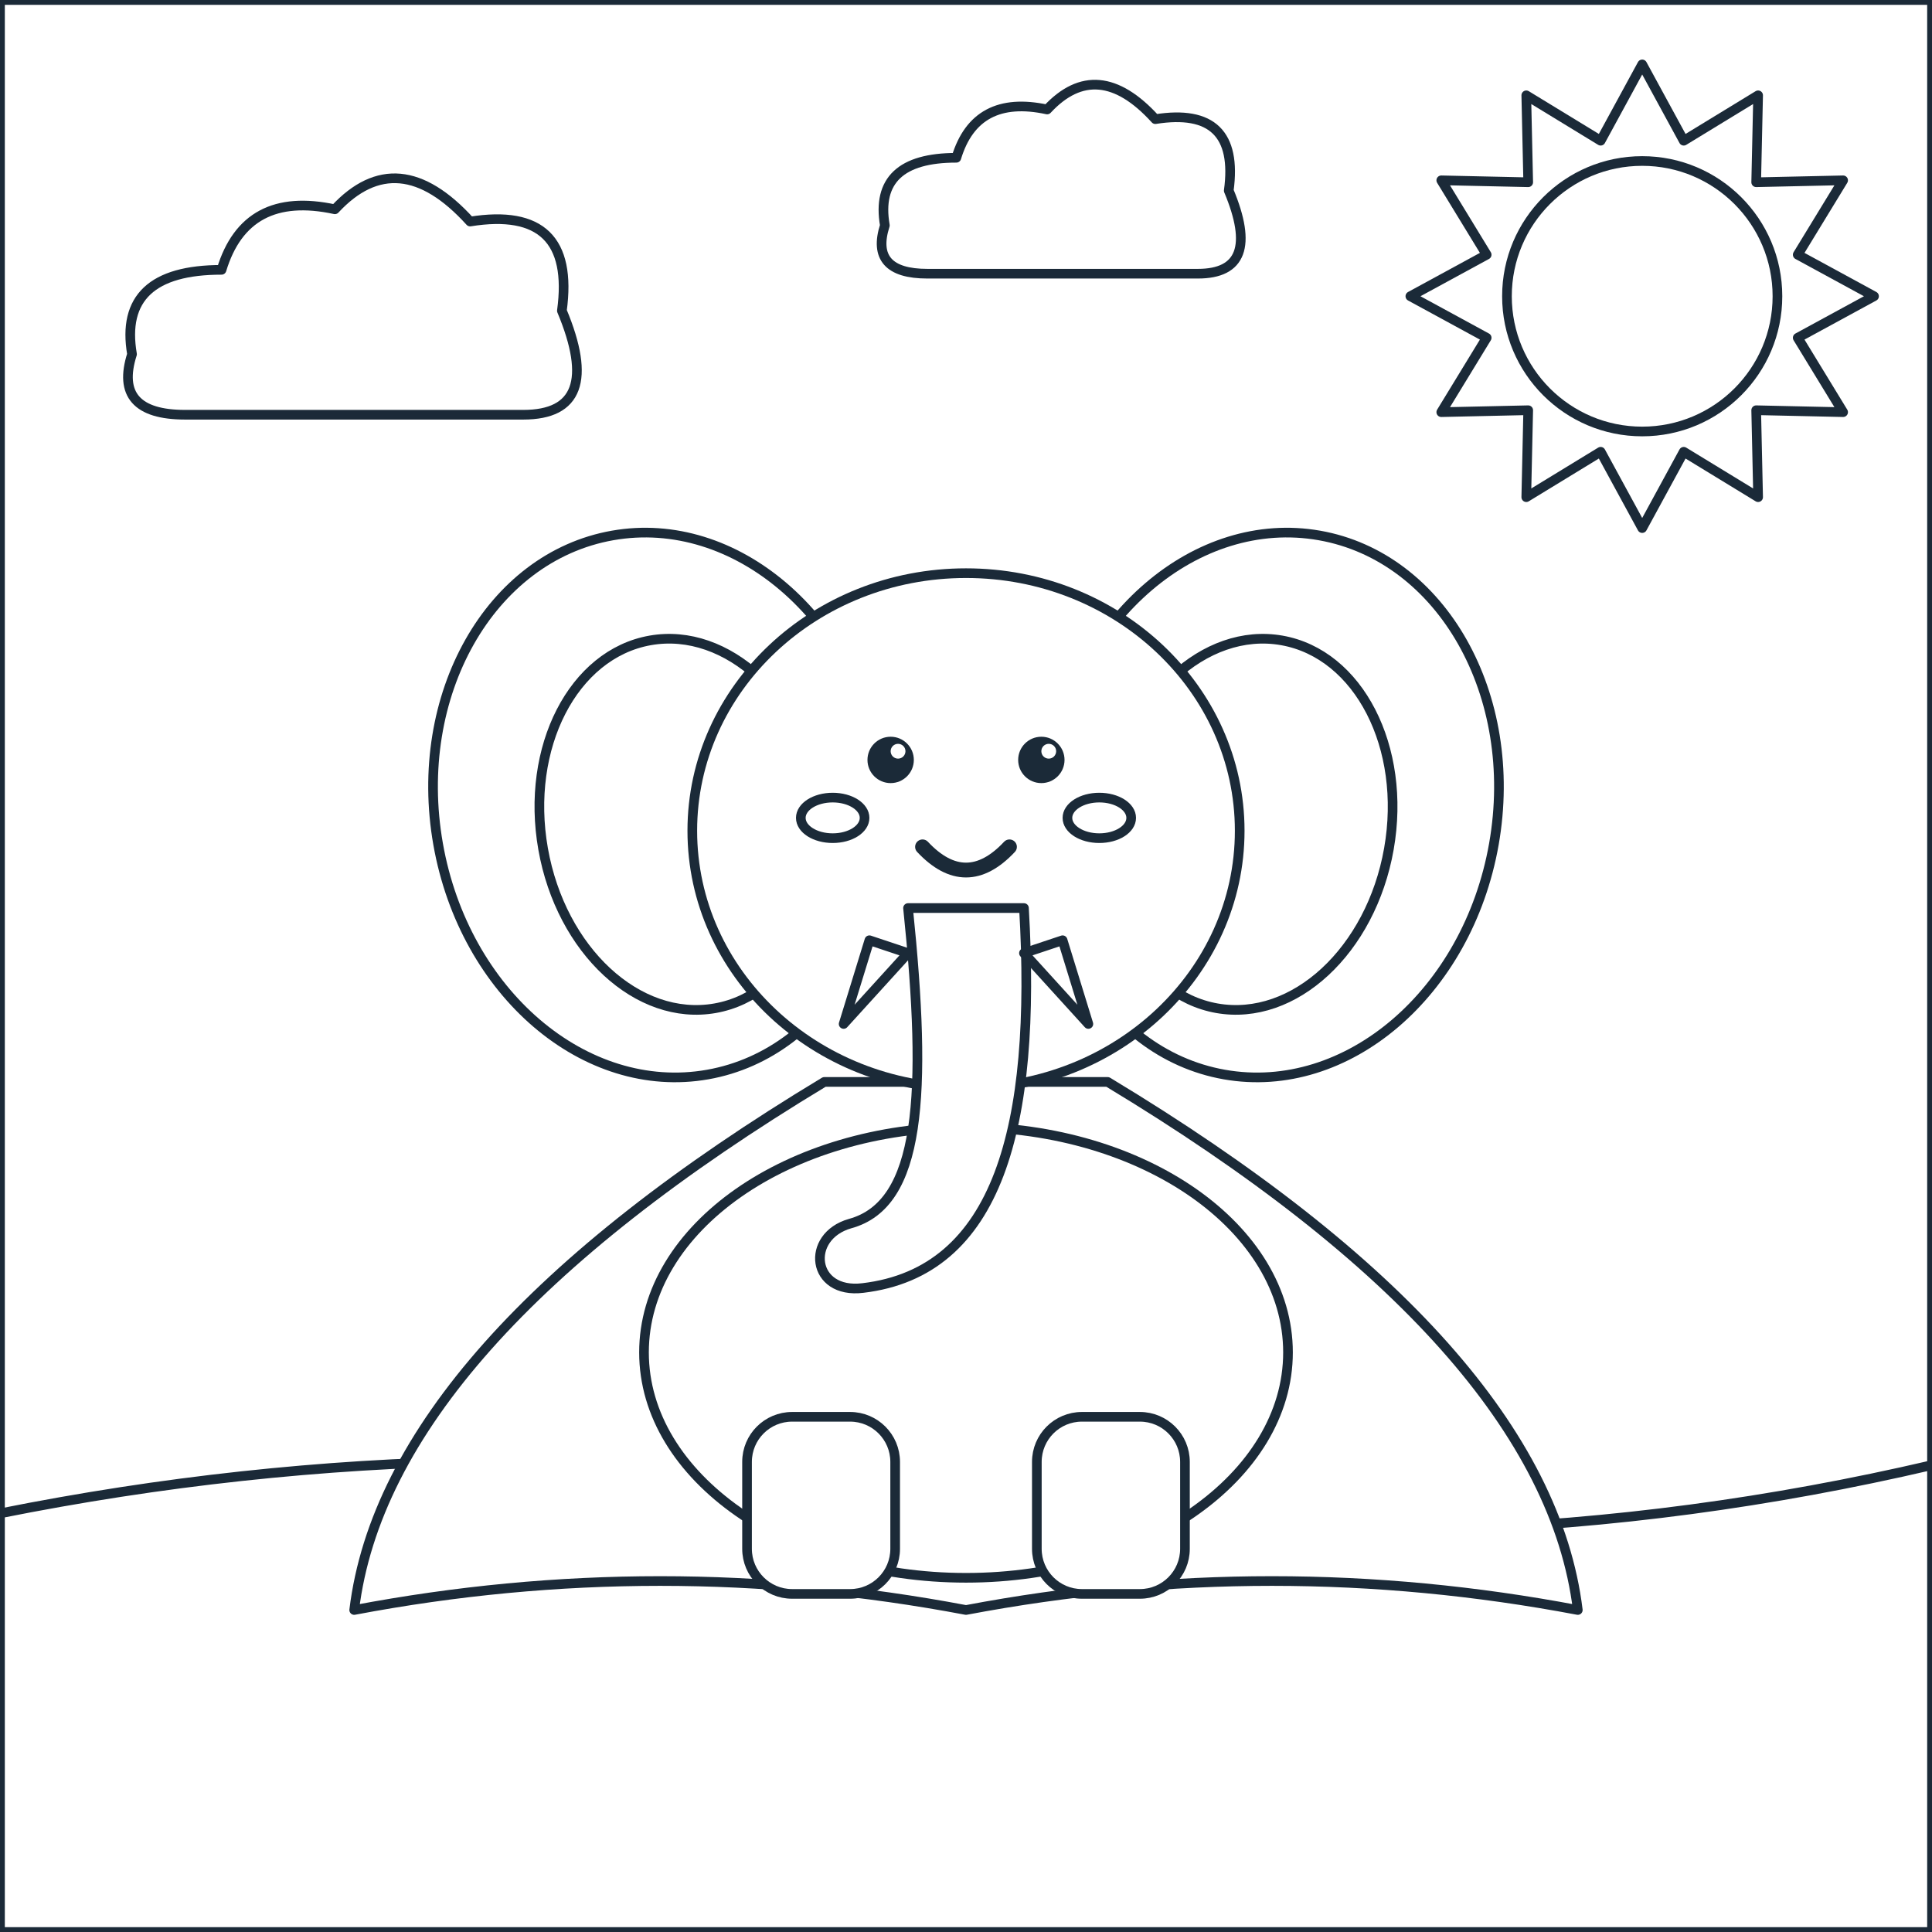
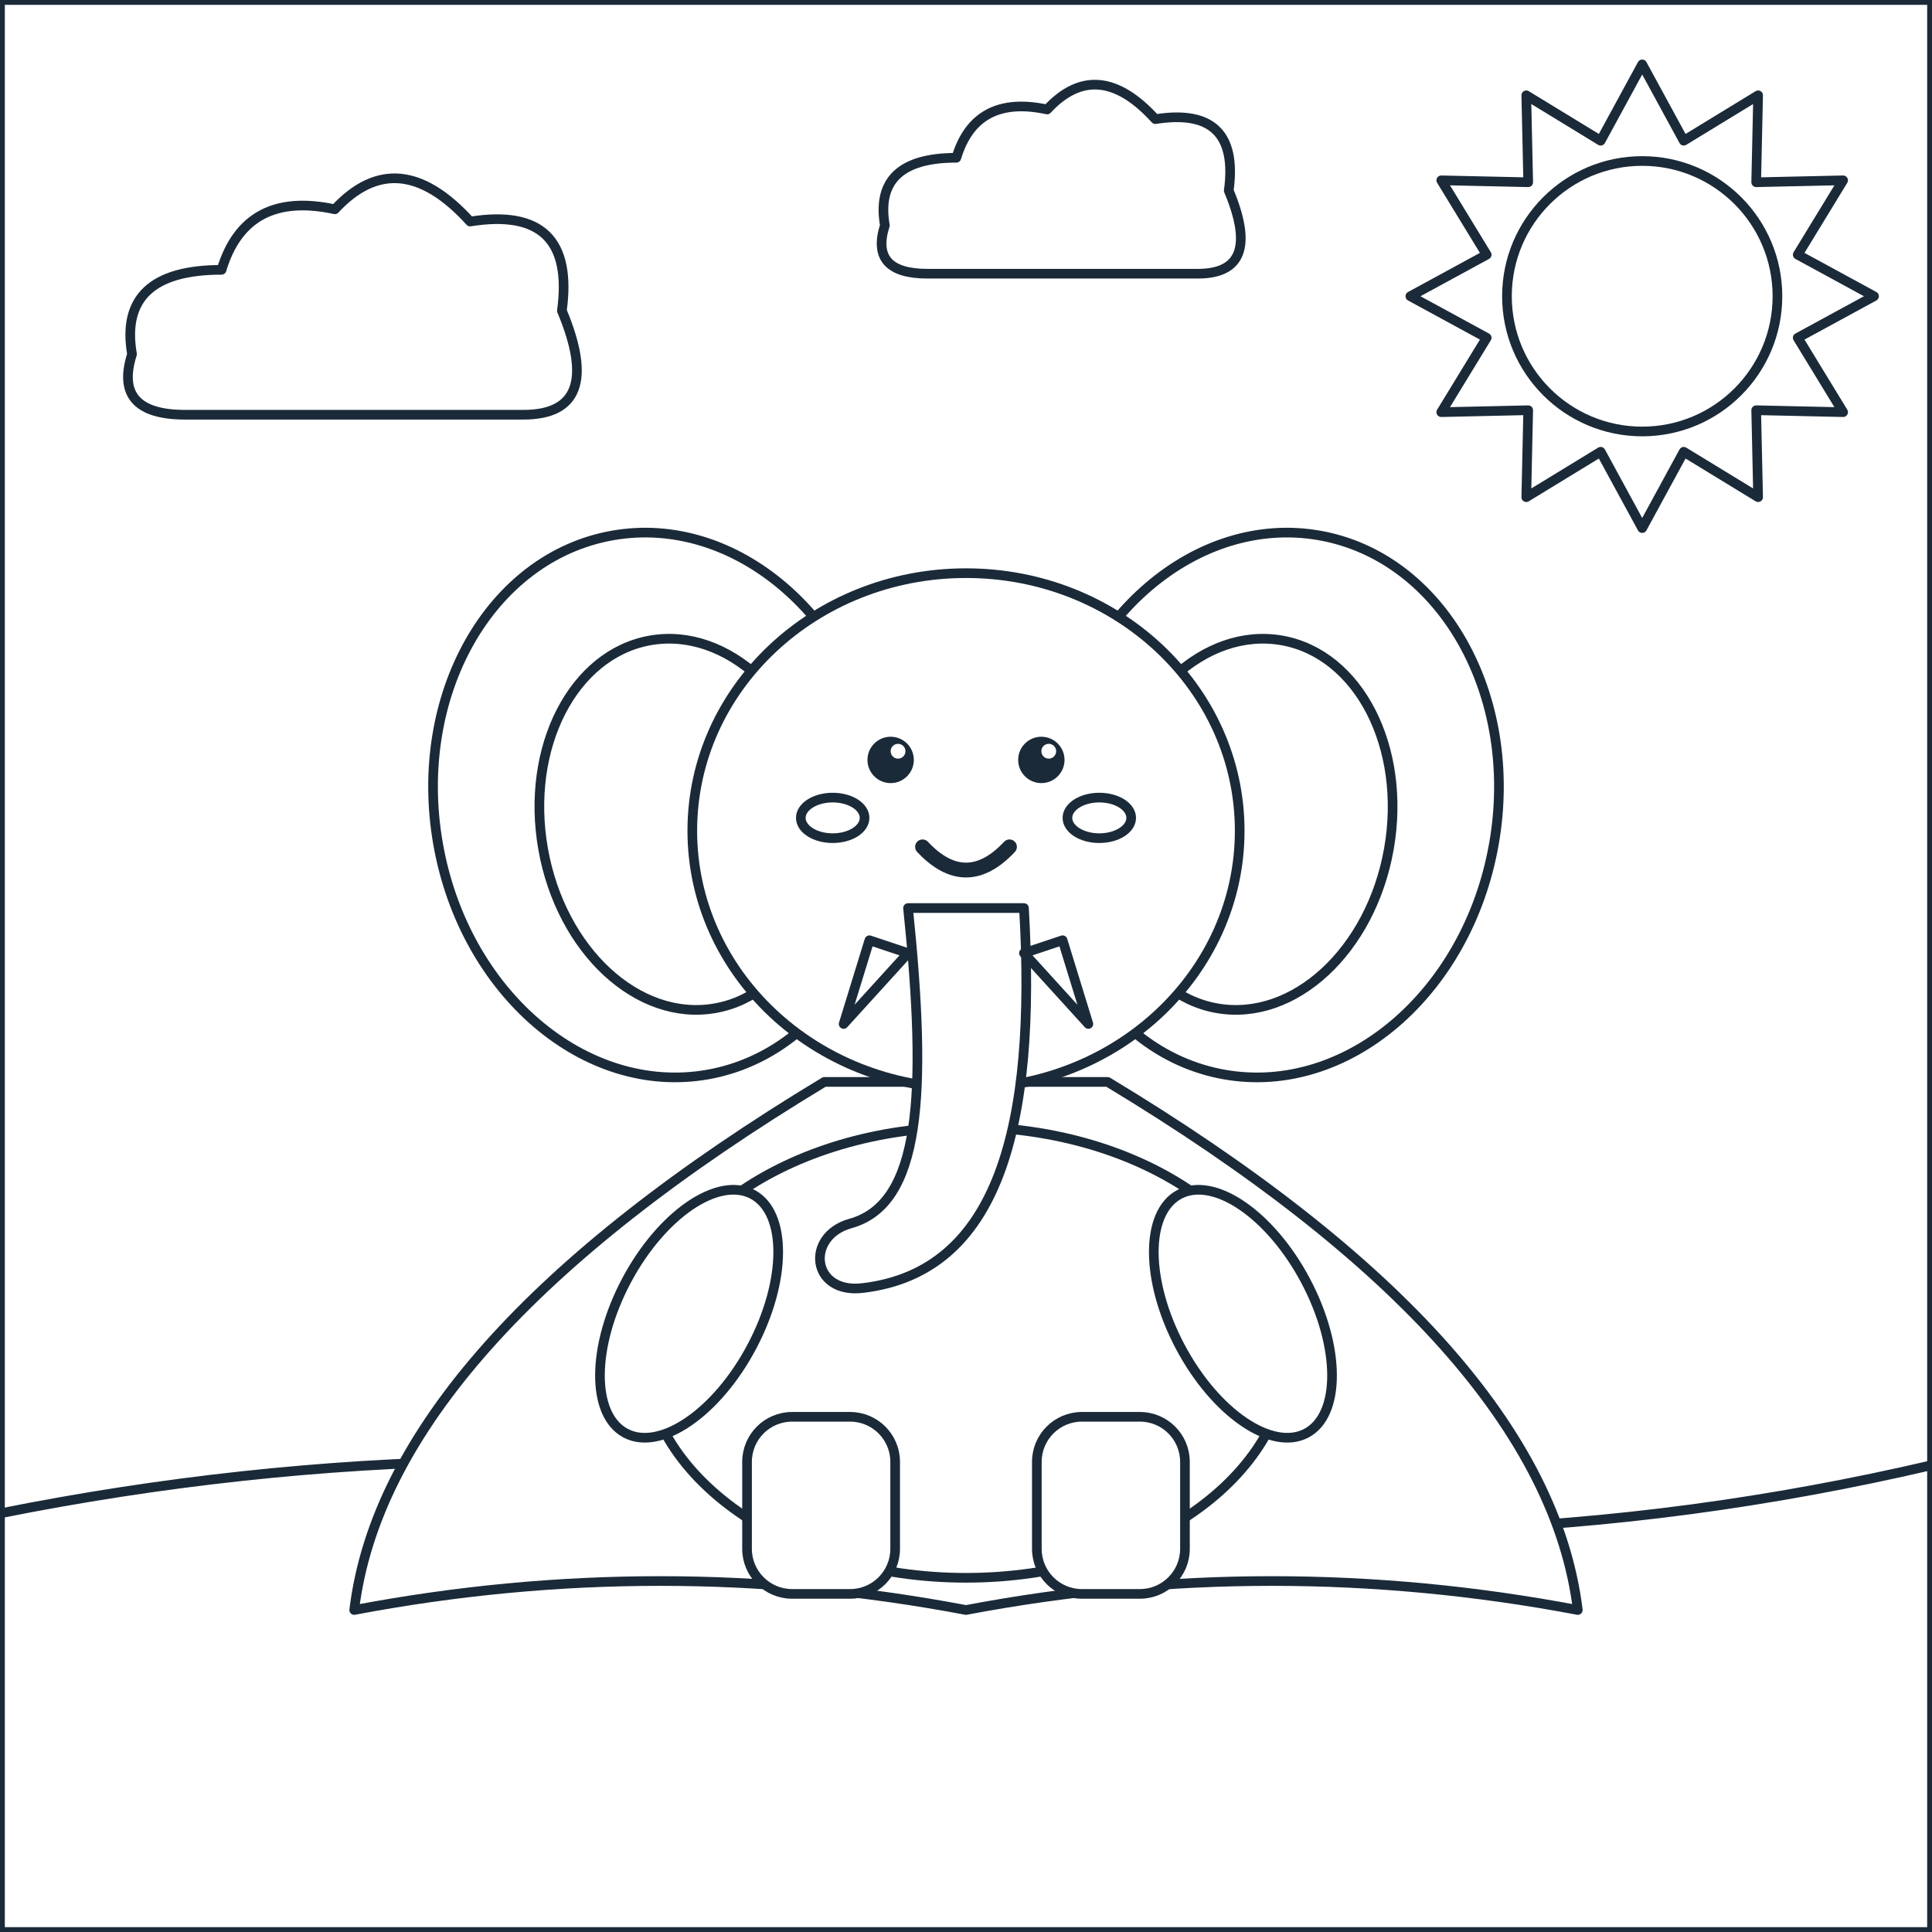
<svg xmlns="http://www.w3.org/2000/svg" viewBox="0 0 600 600" data-picture="voi-sieu-thu--the-c-tan-binh">
  <g class="scene-back">
    <rect x="0" y="0" width="600" height="600" rx="0" id="r-nen-troi" data-region="nen-troi" class="region" fill="#FFFFFF" stroke="#1B2A38" stroke-width="3" stroke-linejoin="round" />
    <polygon points="510,20 522.9,43.7 546,29.6 545.4,56.6 572.4,56 558.3,79.1 582,92 558.3,104.9 572.4,128 545.4,127.4 546,154.4 522.9,140.3 510,164 497.1,140.3 474,154.4 474.6,127.4 447.6,128 461.7,104.9 438,92 461.7,79.1 447.6,56 474.6,56.6 474,29.6 497.1,43.7" id="r-tia-nang" data-region="tia-nang" class="region" fill="#FFFFFF" stroke="#1B2A38" stroke-width="3" stroke-linejoin="round" />
    <ellipse cx="510" cy="92" rx="42" ry="42" id="r-mat-troi" data-region="mat-troi" class="region" fill="#FFFFFF" stroke="#1B2A38" stroke-width="3" stroke-linejoin="round" />
    <path d="M 57.5 128.8 Q 35 128.8 41 110 Q 36.5 83.8 68.8 83.8 Q 76.3 59 104 65 Q 123.5 44 146 68.8 Q 179 63.5 174.5 96.5 Q 188 128.8 162.5 128.8 Z" id="r-may-1" data-region="may-1" class="region" fill="#FFFFFF" stroke="#1B2A38" stroke-width="3" stroke-linejoin="round" />
    <path d="M 288 85 Q 270 85 274.8 70 Q 271.2 49 297 49 Q 303 29.2 325.2 34 Q 340.8 17.2 358.8 37 Q 385.2 32.8 381.6 59.2 Q 392.4 85 372 85 Z" id="r-may-2" data-region="may-2" class="region" fill="#FFFFFF" stroke="#1B2A38" stroke-width="3" stroke-linejoin="round" />
    <path d="M 0 470 Q 150 440 300 465 Q 450 490 600 455 L 600 600 L 0 600 Z" id="r-nen-dat" data-region="nen-dat" class="region" fill="#FFFFFF" stroke="#1B2A38" stroke-width="3" stroke-linejoin="round" />
  </g>
  <g id="subject" class="subject anim-bounce">
    <path d="M 256 336 L 344 336 Q 480 418 490 500 Q 395 482 300 500 Q 205 482 110 500 Q 120 418 256 336 Z" id="r-ao-choang" data-region="ao-choang" class="region" fill="#FFFFFF" stroke="#1B2A38" stroke-width="3" stroke-linejoin="round" />
    <ellipse cx="205" cy="250" rx="70" ry="85" transform="rotate(-10 205 250)" id="r-tai-trai" data-region="tai-trai" class="region" fill="#FFFFFF" stroke="#1B2A38" stroke-width="3" stroke-linejoin="round" />
    <ellipse cx="212" cy="256" rx="44" ry="58" transform="rotate(-10 212 256)" id="r-trong-tai-trai" data-region="trong-tai-trai" class="region" fill="#FFFFFF" stroke="#1B2A38" stroke-width="3" stroke-linejoin="round" />
    <ellipse cx="395" cy="250" rx="70" ry="85" transform="rotate(10 395 250)" id="r-tai-phai" data-region="tai-phai" class="region" fill="#FFFFFF" stroke="#1B2A38" stroke-width="3" stroke-linejoin="round" />
    <ellipse cx="388" cy="256" rx="44" ry="58" transform="rotate(10 388 256)" id="r-trong-tai-phai" data-region="trong-tai-phai" class="region" fill="#FFFFFF" stroke="#1B2A38" stroke-width="3" stroke-linejoin="round" />
    <ellipse cx="300" cy="420" rx="100" ry="70" id="r-than" data-region="than" class="region" fill="#FFFFFF" stroke="#1B2A38" stroke-width="3" stroke-linejoin="round" />
    <rect x="232" y="440" width="46" height="55" rx="14" id="r-chan-trai" data-region="chan-trai" class="region" fill="#FFFFFF" stroke="#1B2A38" stroke-width="3" stroke-linejoin="round" />
    <rect x="322" y="440" width="46" height="55" rx="14" id="r-chan-phai" data-region="chan-phai" class="region" fill="#FFFFFF" stroke="#1B2A38" stroke-width="3" stroke-linejoin="round" />
    <ellipse cx="300" cy="258" rx="85" ry="80" id="r-dau" data-region="dau" class="region" fill="#FFFFFF" stroke="#1B2A38" stroke-width="3" stroke-linejoin="round" />
    <path d="M 282 282 L 318 282 C 322 350 310 395 268 400 C 252 402 250 384 264 380 C 286 374 288 340 282 282 Z" id="r-voi" data-region="voi" class="region" fill="#FFFFFF" stroke="#1B2A38" stroke-width="3" stroke-linejoin="round" />
    <polygon points="270,292 282,296 262,318" id="r-nga-trai" data-region="nga-trai" class="region" fill="#FFFFFF" stroke="#1B2A38" stroke-width="3" stroke-linejoin="round" />
    <polygon points="330,292 318,296 338,318" id="r-nga-phai" data-region="nga-phai" class="region" fill="#FFFFFF" stroke="#1B2A38" stroke-width="3" stroke-linejoin="round" />
+     <ellipse cx="214" cy="408" rx="22" ry="42" transform="rotate(28 214 408)" id="r-tay-trai" data-region="tay-trai" class="region" fill="#FFFFFF" stroke="#1B2A38" stroke-width="3" stroke-linejoin="round" />
+     <ellipse cx="386" cy="408" rx="22" ry="42" transform="rotate(-28 386 408)" id="r-tay-phai" data-region="tay-phai" class="region" fill="#FFFFFF" stroke="#1B2A38" stroke-width="3" stroke-linejoin="round" />
    <g class="deco" pointer-events="none">
      <circle cx="276.6" cy="236" r="7.2" fill="#1B2A38" />
    </g>
    <g class="deco" pointer-events="none">
      <circle cx="323.4" cy="236" r="7.2" fill="#1B2A38" />
    </g>
    <g class="deco" pointer-events="none">
      <circle cx="278.9" cy="233.3" r="2.3" fill="#FFFFFF" />
    </g>
    <g class="deco" pointer-events="none">
      <circle cx="325.7" cy="233.3" r="2.3" fill="#FFFFFF" />
    </g>
    <ellipse cx="258.6" cy="254" rx="9.9" ry="6.3" id="r-ma-trai" data-region="ma-trai" class="region" fill="#FFFFFF" stroke="#1B2A38" stroke-width="3" stroke-linejoin="round" />
    <ellipse cx="341.4" cy="254" rx="9.9" ry="6.3" id="r-ma-phai" data-region="ma-phai" class="region" fill="#FFFFFF" stroke="#1B2A38" stroke-width="3" stroke-linejoin="round" />
    <g class="deco" pointer-events="none">
      <path d="M 286.5 263 Q 300 277.4 313.5 263" fill="none" stroke="#1B2A38" stroke-width="4.6" stroke-linecap="round" stroke-linejoin="round" />
    </g>
  </g>
  <g class="scene-front">

</g>
</svg>
